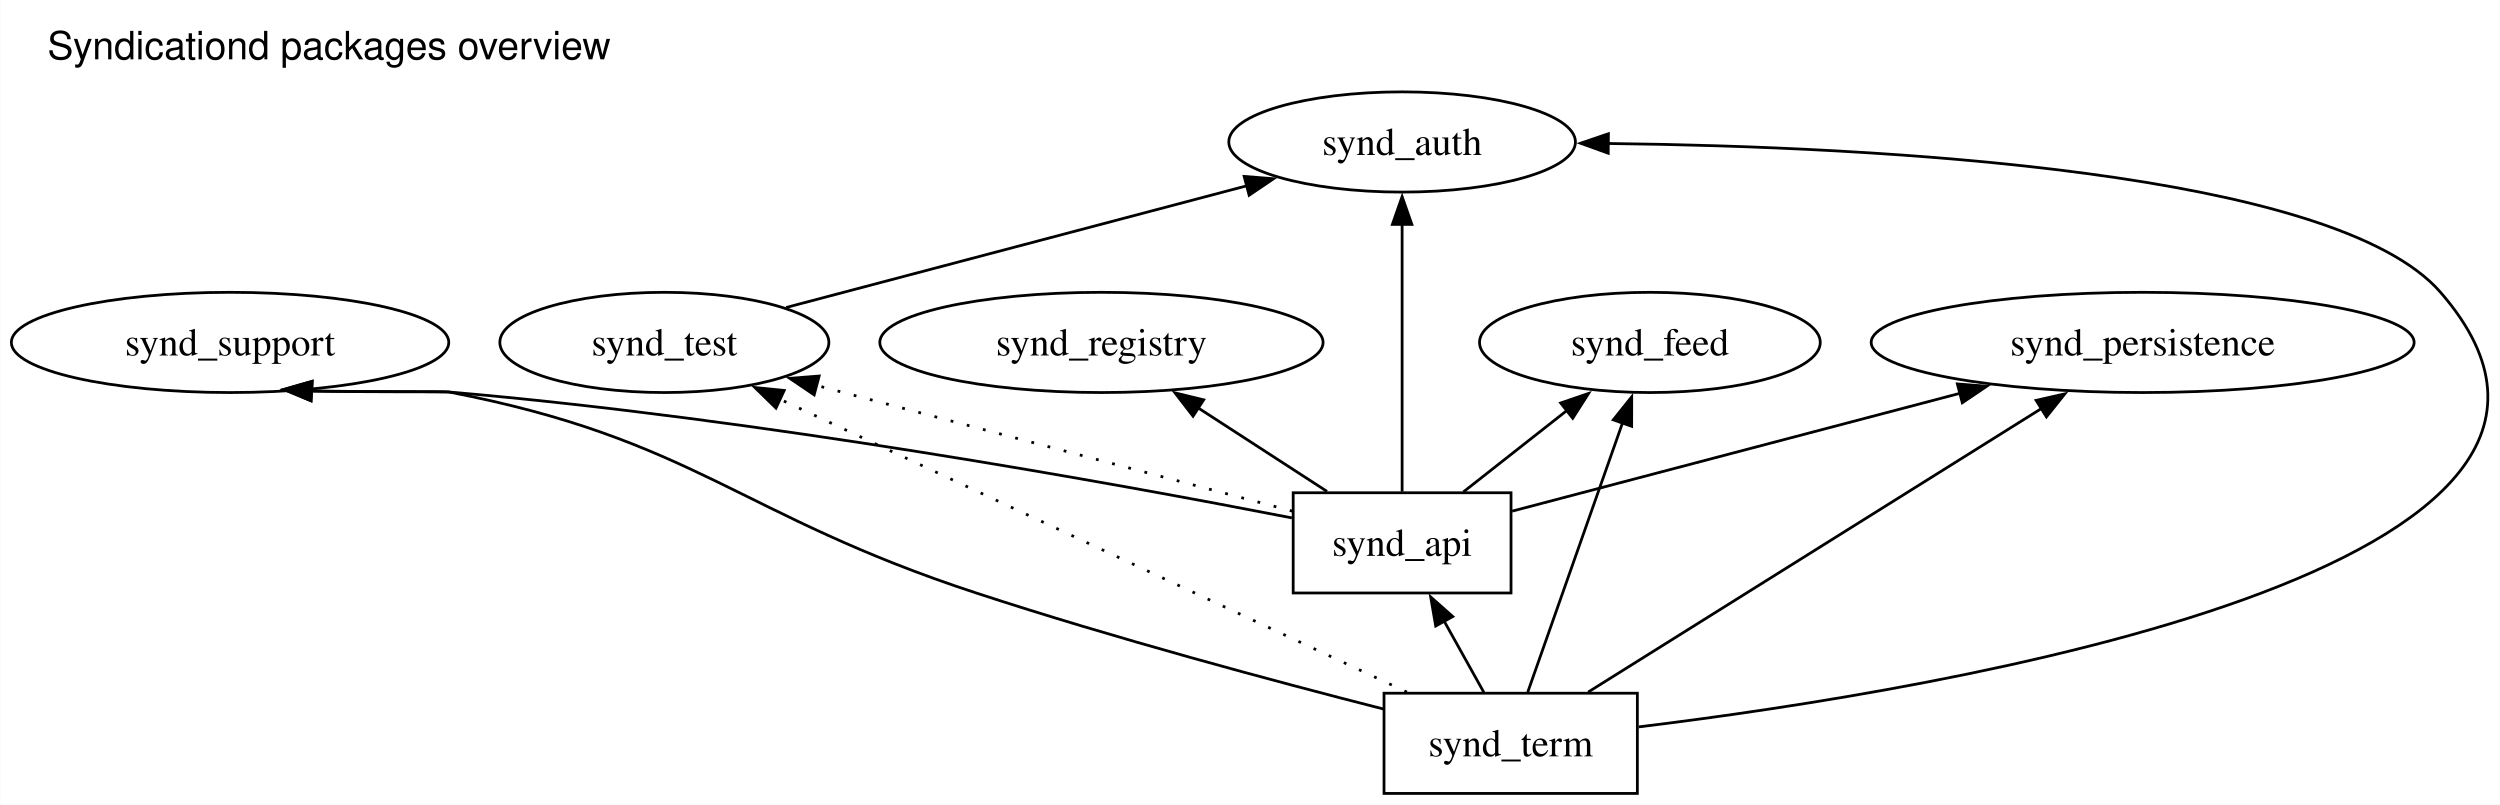
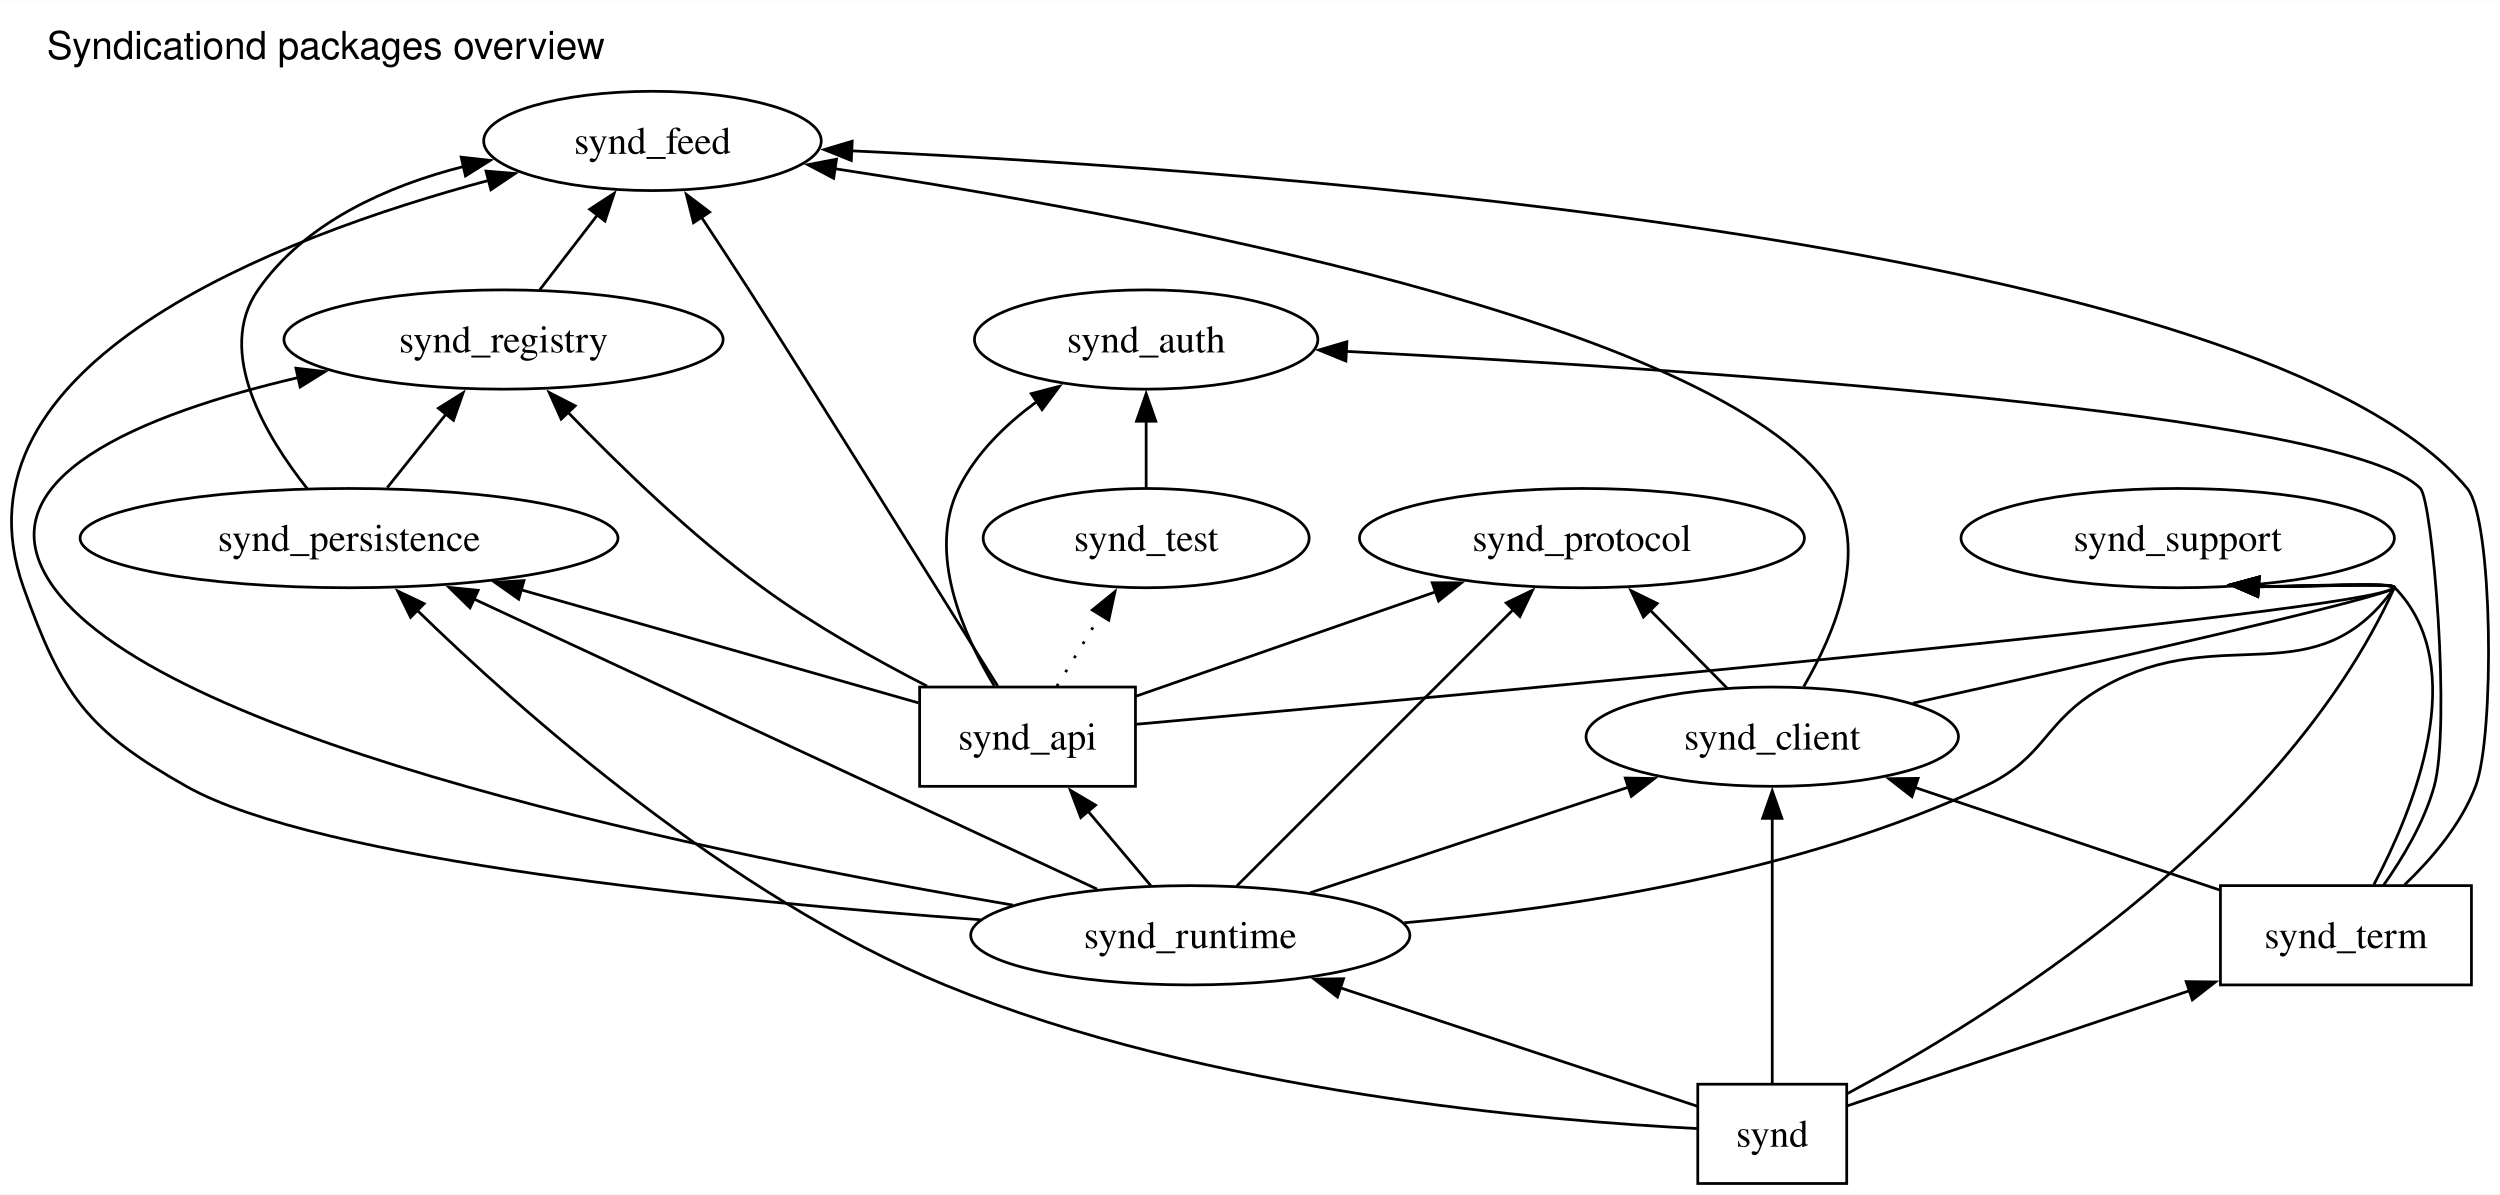
- <svg xmlns="http://www.w3.org/2000/svg" width="898pt" height="289pt" viewBox="0.00 0.00 897.86 289.00">
-   <g id="graph0" class="graph" transform="scale(1 1) rotate(0) translate(4 285)">
-     <polygon fill="white" stroke="none" points="-4,4 -4,-285 893.86,-285 893.86,4 -4,4" />
-     <text text-anchor="middle" x="114.12" y="-263.7" font-family="Helvetica,Arial,sans-serif" font-size="14.00">Syndicationd packages overview</text>
+ <svg xmlns="http://www.w3.org/2000/svg" width="906pt" height="433pt" viewBox="0.00 0.00 906.42 433.00">
+   <g id="graph0" class="graph" transform="scale(1 1) rotate(0) translate(4 429)">
+     <polygon fill="white" stroke="none" points="-4,4 -4,-429 902.42,-429 902.42,4 -4,4" />
+     <text text-anchor="middle" x="114.12" y="-407.7" font-family="Helvetica,Arial,sans-serif" font-size="14.00">Syndicationd packages overview</text>
    <g id="node1" class="node">
-       <ellipse fill="none" stroke="black" cx="78.57" cy="-162" rx="78.57" ry="18" />
-       <text text-anchor="middle" x="78.57" y="-157.32" font-family="Times,serif" font-size="14.00">synd_support</text>
+       <ellipse fill="none" stroke="black" cx="785.56" cy="-234" rx="78.57" ry="18" />
+       <text text-anchor="middle" x="785.56" y="-229.32" font-family="Times,serif" font-size="14.00">synd_support</text>
    </g>
    <g id="node2" class="node">
-       <ellipse fill="none" stroke="black" cx="499.57" cy="-234" rx="62.26" ry="18" />
-       <text text-anchor="middle" x="499.57" y="-229.32" font-family="Times,serif" font-size="14.00">synd_auth</text>
+       <ellipse fill="none" stroke="black" cx="569.56" cy="-234" rx="80.67" ry="18" />
+       <text text-anchor="middle" x="569.56" y="-229.32" font-family="Times,serif" font-size="14.00">synd_protocol</text>
    </g>
    <g id="node3" class="node">
-       <ellipse fill="none" stroke="black" cx="588.57" cy="-162" rx="61.2" ry="18" />
-       <text text-anchor="middle" x="588.57" y="-157.32" font-family="Times,serif" font-size="14.00">synd_feed</text>
+       <ellipse fill="none" stroke="black" cx="411.56" cy="-306" rx="62.26" ry="18" />
+       <text text-anchor="middle" x="411.56" y="-301.32" font-family="Times,serif" font-size="14.00">synd_auth</text>
    </g>
    <g id="node4" class="node">
-       <ellipse fill="none" stroke="black" cx="765.57" cy="-162" rx="97.51" ry="18" />
-       <text text-anchor="middle" x="765.57" y="-157.32" font-family="Times,serif" font-size="14.00">synd_persistence</text>
+       <ellipse fill="none" stroke="black" cx="232.56" cy="-378" rx="61.2" ry="18" />
+       <text text-anchor="middle" x="232.56" y="-373.32" font-family="Times,serif" font-size="14.00">synd_feed</text>
    </g>
    <g id="node5" class="node">
-       <ellipse fill="none" stroke="black" cx="391.57" cy="-162" rx="79.62" ry="18" />
-       <text text-anchor="middle" x="391.57" y="-157.32" font-family="Times,serif" font-size="14.00">synd_registry</text>
+       <ellipse fill="none" stroke="black" cx="178.56" cy="-306" rx="79.62" ry="18" />
+       <text text-anchor="middle" x="178.56" y="-301.32" font-family="Times,serif" font-size="14.00">synd_registry</text>
+     </g>
+     <g id="edge29" class="edge">
+       <path fill="none" stroke="black" d="M191.63,-323.95C197.93,-332.11 205.62,-342.09 212.63,-351.18" />
+       <polygon fill="black" stroke="black" points="209.8,-353.23 218.68,-359.01 215.34,-348.96 209.8,-353.23" />
    </g>
    <g id="node6" class="node">
-       <ellipse fill="none" stroke="black" cx="234.57" cy="-162" rx="59.1" ry="18" />
-       <text text-anchor="middle" x="234.57" y="-157.32" font-family="Times,serif" font-size="14.00">synd_test</text>
+       <ellipse fill="none" stroke="black" cx="122.56" cy="-234" rx="97.51" ry="18" />
+       <text text-anchor="middle" x="122.56" y="-229.32" font-family="Times,serif" font-size="14.00">synd_persistence</text>
+     </g>
+     <g id="edge27" class="edge">
+       <path fill="none" stroke="black" d="M107.39,-251.94C92.44,-270.79 73.93,-301.55 89.56,-324 106.58,-348.46 136.28,-361.66 164.21,-368.77" />
+       <polygon fill="black" stroke="black" points="163.21,-372.13 173.74,-370.95 164.77,-365.31 163.21,-372.13" />
+     </g>
+     <g id="edge28" class="edge">
+       <path fill="none" stroke="black" d="M136.4,-252.3C142.84,-260.36 150.64,-270.11 157.77,-279.02" />
+       <polygon fill="black" stroke="black" points="154.95,-281.09 163.93,-286.71 160.41,-276.72 154.95,-281.09" />
+     </g>
+     <g id="node7" class="node">
+       <ellipse fill="none" stroke="black" cx="638.56" cy="-162" rx="67.52" ry="18" />
+       <text text-anchor="middle" x="638.56" y="-157.32" font-family="Times,serif" font-size="14.00">synd_client</text>
+     </g>
+     <g id="edge24" class="edge">
+       <path fill="none" stroke="black" d="M689.51,-174.15C755.19,-188.65 861.37,-212.52 864.12,-216 865.68,-217.96 832.76,-216.36 814.71,-216.38" />
+       <polygon fill="black" stroke="black" points="814.58,-212.88 804.86,-217.09 815.09,-219.86 814.58,-212.88" />
+     </g>
+     <g id="edge25" class="edge">
+       <path fill="none" stroke="black" d="M622.2,-179.59C613.82,-188.09 603.44,-198.63 594.11,-208.09" />
+       <polygon fill="black" stroke="black" points="591.86,-205.39 587.33,-214.97 596.84,-210.3 591.86,-205.39" />
+     </g>
+     <g id="edge26" class="edge">
+       <path fill="none" stroke="black" d="M649.97,-180.16C661.07,-199.2 674.27,-230.13 659.56,-252 619.06,-312.2 408.07,-351.36 298.61,-367.94" />
+       <polygon fill="black" stroke="black" points="298.26,-364.45 288.88,-369.39 299.29,-371.38 298.26,-364.45" />
+     </g>
+     <g id="node8" class="node">
+       <ellipse fill="none" stroke="black" cx="427.56" cy="-90" rx="79.62" ry="18" />
+       <text text-anchor="middle" x="427.56" y="-85.33" font-family="Times,serif" font-size="14.00">synd_runtime</text>
+     </g>
+     <g id="edge10" class="edge">
+       <path fill="none" stroke="black" d="M505.1,-94.53C565.02,-99.75 648.73,-112.58 715.56,-144 738.11,-154.61 736.84,-167.77 758.56,-180 801.75,-204.32 835.28,-175.69 864.12,-216 865.58,-218.04 832.71,-216.4 814.69,-216.39" />
+       <polygon fill="black" stroke="black" points="814.59,-212.89 804.86,-217.1 815.09,-219.87 814.59,-212.89" />
+     </g>
+     <g id="edge11" class="edge">
+       <path fill="none" stroke="black" d="M444.4,-107.85C469.28,-132.72 515.98,-179.43 544.77,-208.21" />
+       <polygon fill="black" stroke="black" points="542.11,-210.51 551.66,-215.1 547.06,-205.56 542.11,-210.51" />
+     </g>
+     <g id="edge12" class="edge">
+       <path fill="none" stroke="black" d="M351.55,-95.62C259.68,-102.3 111.44,-116.94 63.56,-144 27.54,-164.36 18.48,-177.04 4.56,-216 -24.39,-297 96.44,-343.08 173.25,-363.72" />
+       <polygon fill="black" stroke="black" points="172.21,-367.07 182.77,-366.2 173.98,-360.3 172.21,-367.07" />
    </g>
    <g id="edge13" class="edge">
-       <path fill="none" stroke="black" d="M278.33,-174.56C323.6,-186.52 394.47,-205.24 443.75,-218.26" />
-       <polygon fill="black" stroke="black" points="442.83,-221.63 453.39,-220.8 444.62,-214.87 442.83,-221.63" />
+       <path fill="none" stroke="black" d="M363.25,-100.94C258.02,-118.68 56.59,-159.31 15.56,-216 -12.98,-255.42 48.8,-279.3 104.31,-292.25" />
+       <polygon fill="black" stroke="black" points="103.3,-295.61 113.82,-294.37 104.82,-288.78 103.3,-295.61" />
    </g>
-     <g id="node7" class="node">
-       <polygon fill="none" stroke="black" points="584.07,-36 493.07,-36 493.07,0 584.07,0 584.07,-36" />
-       <text text-anchor="middle" x="538.57" y="-13.32" font-family="Times,serif" font-size="14.00">synd_term</text>
+     <g id="edge14" class="edge">
+       <path fill="none" stroke="black" d="M393.75,-106.74C338.62,-132.41 229.34,-183.29 167.66,-212" />
+       <polygon fill="black" stroke="black" points="166.41,-208.72 158.82,-216.12 169.36,-215.07 166.41,-208.72" />
+     </g>
+     <g id="edge15" class="edge">
+       <path fill="none" stroke="black" d="M471.02,-105.42C504.58,-116.55 551.14,-132 586.66,-143.78" />
+       <polygon fill="black" stroke="black" points="585.27,-147.01 595.86,-146.84 587.47,-140.37 585.27,-147.01" />
+     </g>
+     <g id="node12" class="node">
+       <polygon fill="none" stroke="black" points="407.68,-180 329.43,-180 329.43,-144 407.68,-144 407.68,-180" />
+       <text text-anchor="middle" x="368.56" y="-157.32" font-family="Times,serif" font-size="14.00">synd_api</text>
+     </g>
+     <g id="edge16" class="edge">
+       <path fill="none" stroke="black" d="M413.27,-107.95C406.42,-116.08 398.05,-126 390.42,-135.06" />
+       <polygon fill="black" stroke="black" points="387.86,-132.67 384.09,-142.57 393.21,-137.18 387.86,-132.67" />
+     </g>
+     <g id="node9" class="node">
+       <ellipse fill="none" stroke="black" cx="411.56" cy="-234" rx="59.1" ry="18" />
+       <text text-anchor="middle" x="411.56" y="-229.32" font-family="Times,serif" font-size="14.00">synd_test</text>
+     </g>
+     <g id="edge30" class="edge">
+       <path fill="none" stroke="black" d="M411.56,-252.3C411.56,-259.59 411.56,-268.27 411.56,-276.46" />
+       <polygon fill="black" stroke="black" points="408.06,-276.38 411.56,-286.38 415.06,-276.38 408.06,-276.38" />
+     </g>
+     <g id="node10" class="node">
+       <polygon fill="none" stroke="black" points="665.56,-36 611.56,-36 611.56,0 665.56,0 665.56,-36" />
+       <text text-anchor="middle" x="638.56" y="-13.32" font-family="Times,serif" font-size="14.00">synd</text>
    </g>
    <g id="edge1" class="edge">
-       <path fill="none" stroke="black" d="M492.81,-30.33C453.68,-40.32 396.02,-55.79 346.57,-72 260.95,-100.06 245.61,-127.16 157.13,-144.2 155.93,-144.44 125.02,-144.23 107.76,-144.56" />
-       <polygon fill="black" stroke="black" points="107.66,-141.05 97.87,-145.12 108.06,-148.04 107.66,-141.05" />
+       <path fill="none" stroke="black" d="M665.66,-32.53C716.04,-59.4 822.72,-124.88 864.12,-216 865.16,-218.28 832.5,-216.52 814.61,-216.44" />
+       <polygon fill="black" stroke="black" points="814.6,-212.93 804.86,-217.1 815.08,-219.92 814.6,-212.93" />
    </g>
    <g id="edge2" class="edge">
-       <path fill="none" stroke="black" d="M584.56,-23.9C694.8,-37.37 958.75,-80.71 872.57,-180 834.62,-223.71 670.85,-232.32 573.38,-233.46" />
-       <polygon fill="black" stroke="black" points="573.6,-229.96 563.64,-233.55 573.67,-236.96 573.6,-229.96" />
+       <path fill="none" stroke="black" d="M611.4,-19.93C557.44,-22.61 433.69,-32.87 338.56,-72 260.14,-104.25 184.46,-171.57 146.97,-208.11" />
+       <polygon fill="black" stroke="black" points="144.87,-205.26 140.21,-214.78 149.79,-210.24 144.87,-205.26" />
    </g>
    <g id="edge3" class="edge">
-       <path fill="none" stroke="black" d="M544.7,-36.41C553.21,-60.6 568.72,-104.64 578.83,-133.35" />
-       <polygon fill="black" stroke="black" points="575.42,-134.19 582.04,-142.46 582.02,-131.87 575.42,-134.19" />
+       <path fill="none" stroke="black" d="M638.56,-36.41C638.56,-60.39 638.56,-103.86 638.56,-132.58" />
+       <polygon fill="black" stroke="black" points="635.06,-132.38 638.56,-142.38 642.06,-132.38 635.06,-132.38" />
+     </g>
+     <g id="edge4" class="edge">
+       <path fill="none" stroke="black" d="M611.4,-28.01C578.81,-38.82 523.36,-57.22 481.86,-70.98" />
+       <polygon fill="black" stroke="black" points="480.92,-67.61 472.53,-74.08 483.13,-74.25 480.92,-67.61" />
+     </g>
+     <g id="node11" class="node">
+       <polygon fill="none" stroke="black" points="892.06,-108 801.06,-108 801.06,-72 892.06,-72 892.06,-108" />
+       <text text-anchor="middle" x="846.56" y="-85.33" font-family="Times,serif" font-size="14.00">synd_term</text>
    </g>
    <g id="edge5" class="edge">
-       <path fill="none" stroke="black" d="M566.4,-36.41C607.34,-62.02 683.85,-109.88 729.19,-138.25" />
-       <polygon fill="black" stroke="black" points="727.3,-141.19 737.63,-143.53 731.01,-135.25 727.3,-141.19" />
+       <path fill="none" stroke="black" d="M665.75,-28.15C697.12,-38.71 749.56,-56.36 789.9,-69.93" />
+       <polygon fill="black" stroke="black" points="788.64,-73.2 799.24,-73.08 790.88,-66.57 788.64,-73.2" />
    </g>
    <g id="edge6" class="edge">
-       <path fill="none" stroke="black" stroke-dasharray="1,5" d="M501.29,-36.41C444.15,-63.1 335.32,-113.94 275.86,-141.71" />
-       <polygon fill="black" stroke="black" points="274.66,-138.41 267.08,-145.81 277.62,-144.75 274.66,-138.41" />
-     </g>
-     <g id="node8" class="node">
-       <polygon fill="none" stroke="black" points="538.69,-108 460.44,-108 460.44,-72 538.69,-72 538.69,-108" />
-       <text text-anchor="middle" x="499.57" y="-85.33" font-family="Times,serif" font-size="14.00">synd_api</text>
-     </g>
-     <g id="edge4" class="edge">
-       <path fill="none" stroke="black" d="M528.93,-36.3C524.63,-44.02 519.46,-53.29 514.67,-61.89" />
-       <polygon fill="black" stroke="black" points="511.64,-60.13 509.83,-70.57 517.76,-63.54 511.64,-60.13" />
+       <path fill="none" stroke="black" d="M856.66,-108.31C870.98,-135.33 892.44,-187.41 864.12,-216.2 862.38,-217.97 831.71,-216.39 814.6,-216.38" />
+       <polygon fill="black" stroke="black" points="814.58,-212.87 804.86,-217.09 815.09,-219.85 814.58,-212.87" />
    </g>
    <g id="edge7" class="edge">
-       <path fill="none" stroke="black" d="M459.97,-98.97C396.43,-111.35 267.58,-134.76 157.13,-144.2 155.91,-144.31 125.01,-144.16 107.75,-144.53" />
-       <polygon fill="black" stroke="black" points="107.65,-141.03 97.87,-145.11 108.06,-148.01 107.65,-141.03" />
+       <path fill="none" stroke="black" d="M860.12,-108.03C867.11,-117.91 874.92,-130.95 878.56,-144 884.66,-165.91 878.01,-247.34 873.56,-252 847.15,-279.62 607.08,-295.38 483.85,-301.71" />
+       <polygon fill="black" stroke="black" points="483.98,-298.2 474.17,-302.2 484.33,-305.19 483.98,-298.2" />
    </g>
    <g id="edge8" class="edge">
-       <path fill="none" stroke="black" d="M499.57,-108.41C499.57,-132.39 499.57,-175.86 499.57,-204.58" />
-       <polygon fill="black" stroke="black" points="496.07,-204.38 499.57,-214.38 503.07,-204.38 496.07,-204.38" />
+       <path fill="none" stroke="black" d="M867.82,-108.3C877.66,-117.69 888.32,-130.2 893.56,-144 900.56,-162.46 899.91,-240.74 890.56,-252 816.54,-341.04 459.51,-367.19 304.56,-374.42" />
+       <polygon fill="black" stroke="black" points="304.66,-370.91 294.83,-374.86 304.98,-377.9 304.66,-370.91" />
    </g>
    <g id="edge9" class="edge">
-       <path fill="none" stroke="black" d="M521.57,-108.3C532.81,-117.14 546.64,-128.03 558.82,-137.6" />
-       <polygon fill="black" stroke="black" points="556.52,-140.25 566.55,-143.68 560.85,-134.75 556.52,-140.25" />
+       <path fill="none" stroke="black" d="M800.65,-106.45C767.94,-117.46 723.94,-132.26 690.04,-143.67" />
+       <polygon fill="black" stroke="black" points="689.21,-140.26 680.85,-146.77 691.44,-146.89 689.21,-140.26" />
    </g>
-     <g id="edge10" class="edge">
-       <path fill="none" stroke="black" d="M539.1,-101.4C581.48,-112.56 649.47,-130.45 699.91,-143.72" />
-       <polygon fill="black" stroke="black" points="699.01,-147.1 709.57,-146.26 700.79,-140.33 699.01,-147.1" />
+     <g id="edge17" class="edge">
+       <path fill="none" stroke="black" d="M407.99,-166.51C524,-176.94 856.48,-207.5 864.12,-216 865.8,-217.86 832.83,-216.31 814.74,-216.36" />
+       <polygon fill="black" stroke="black" points="814.58,-212.86 804.86,-217.09 815.09,-219.84 814.58,-212.86" />
    </g>
-     <g id="edge11" class="edge">
-       <path fill="none" stroke="black" d="M472.59,-108.48C458.55,-117.59 441.22,-128.82 426.2,-138.55" />
-       <polygon fill="black" stroke="black" points="424.47,-135.5 417.99,-143.88 428.28,-141.37 424.47,-135.5" />
+     <g id="edge18" class="edge">
+       <path fill="none" stroke="black" d="M407.79,-176.66C438.82,-187.47 482.45,-202.66 516.58,-214.55" />
+       <polygon fill="black" stroke="black" points="515.28,-217.8 525.87,-217.79 517.58,-211.19 515.28,-217.8" />
    </g>
-     <g id="edge12" class="edge">
-       <path fill="none" stroke="black" stroke-dasharray="1,5" d="M460.18,-101.4C414.87,-113.37 340.2,-133.1 289.27,-146.55" />
-       <polygon fill="black" stroke="black" points="288.38,-143.17 279.6,-149.1 290.17,-149.93 288.38,-143.17" />
+     <g id="edge19" class="edge">
+       <path fill="none" stroke="black" d="M356.51,-180.4C345.35,-198.84 332.07,-228.49 343.56,-252 349.77,-264.71 360.66,-275.26 371.94,-283.52" />
+       <polygon fill="black" stroke="black" points="369.9,-286.37 380.15,-289.06 373.82,-280.56 369.9,-286.37" />
+     </g>
+     <g id="edge20" class="edge">
+       <path fill="none" stroke="black" d="M357.74,-180.36C335.47,-216.06 285.15,-296.67 267.56,-324 261.98,-332.66 255.81,-342.06 250.22,-350.51" />
+       <polygon fill="black" stroke="black" points="247.45,-348.35 244.84,-358.62 253.29,-352.22 247.45,-348.35" />
+     </g>
+     <g id="edge21" class="edge">
+       <path fill="none" stroke="black" d="M332.14,-180.33C313.62,-189.82 291.15,-202.41 272.56,-216 246.44,-235.09 219.97,-260.86 201.8,-279.75" />
+       <polygon fill="black" stroke="black" points="199.46,-277.14 195.12,-286.8 204.54,-281.95 199.46,-277.14" />
+     </g>
+     <g id="edge22" class="edge">
+       <path fill="none" stroke="black" d="M329.03,-174.25C290.13,-185.31 230.15,-202.38 184.84,-215.28" />
+       <polygon fill="black" stroke="black" points="184.07,-211.86 175.41,-217.96 185.98,-218.59 184.07,-211.86" />
+     </g>
+     <g id="edge23" class="edge">
+       <path fill="none" stroke="black" stroke-dasharray="1,5" d="M379.18,-180.3C383.98,-188.1 389.74,-197.49 395.07,-206.17" />
+       <polygon fill="black" stroke="black" points="392.04,-207.92 400.26,-214.61 398,-204.25 392.04,-207.92" />
    </g>
  </g>
</svg>
